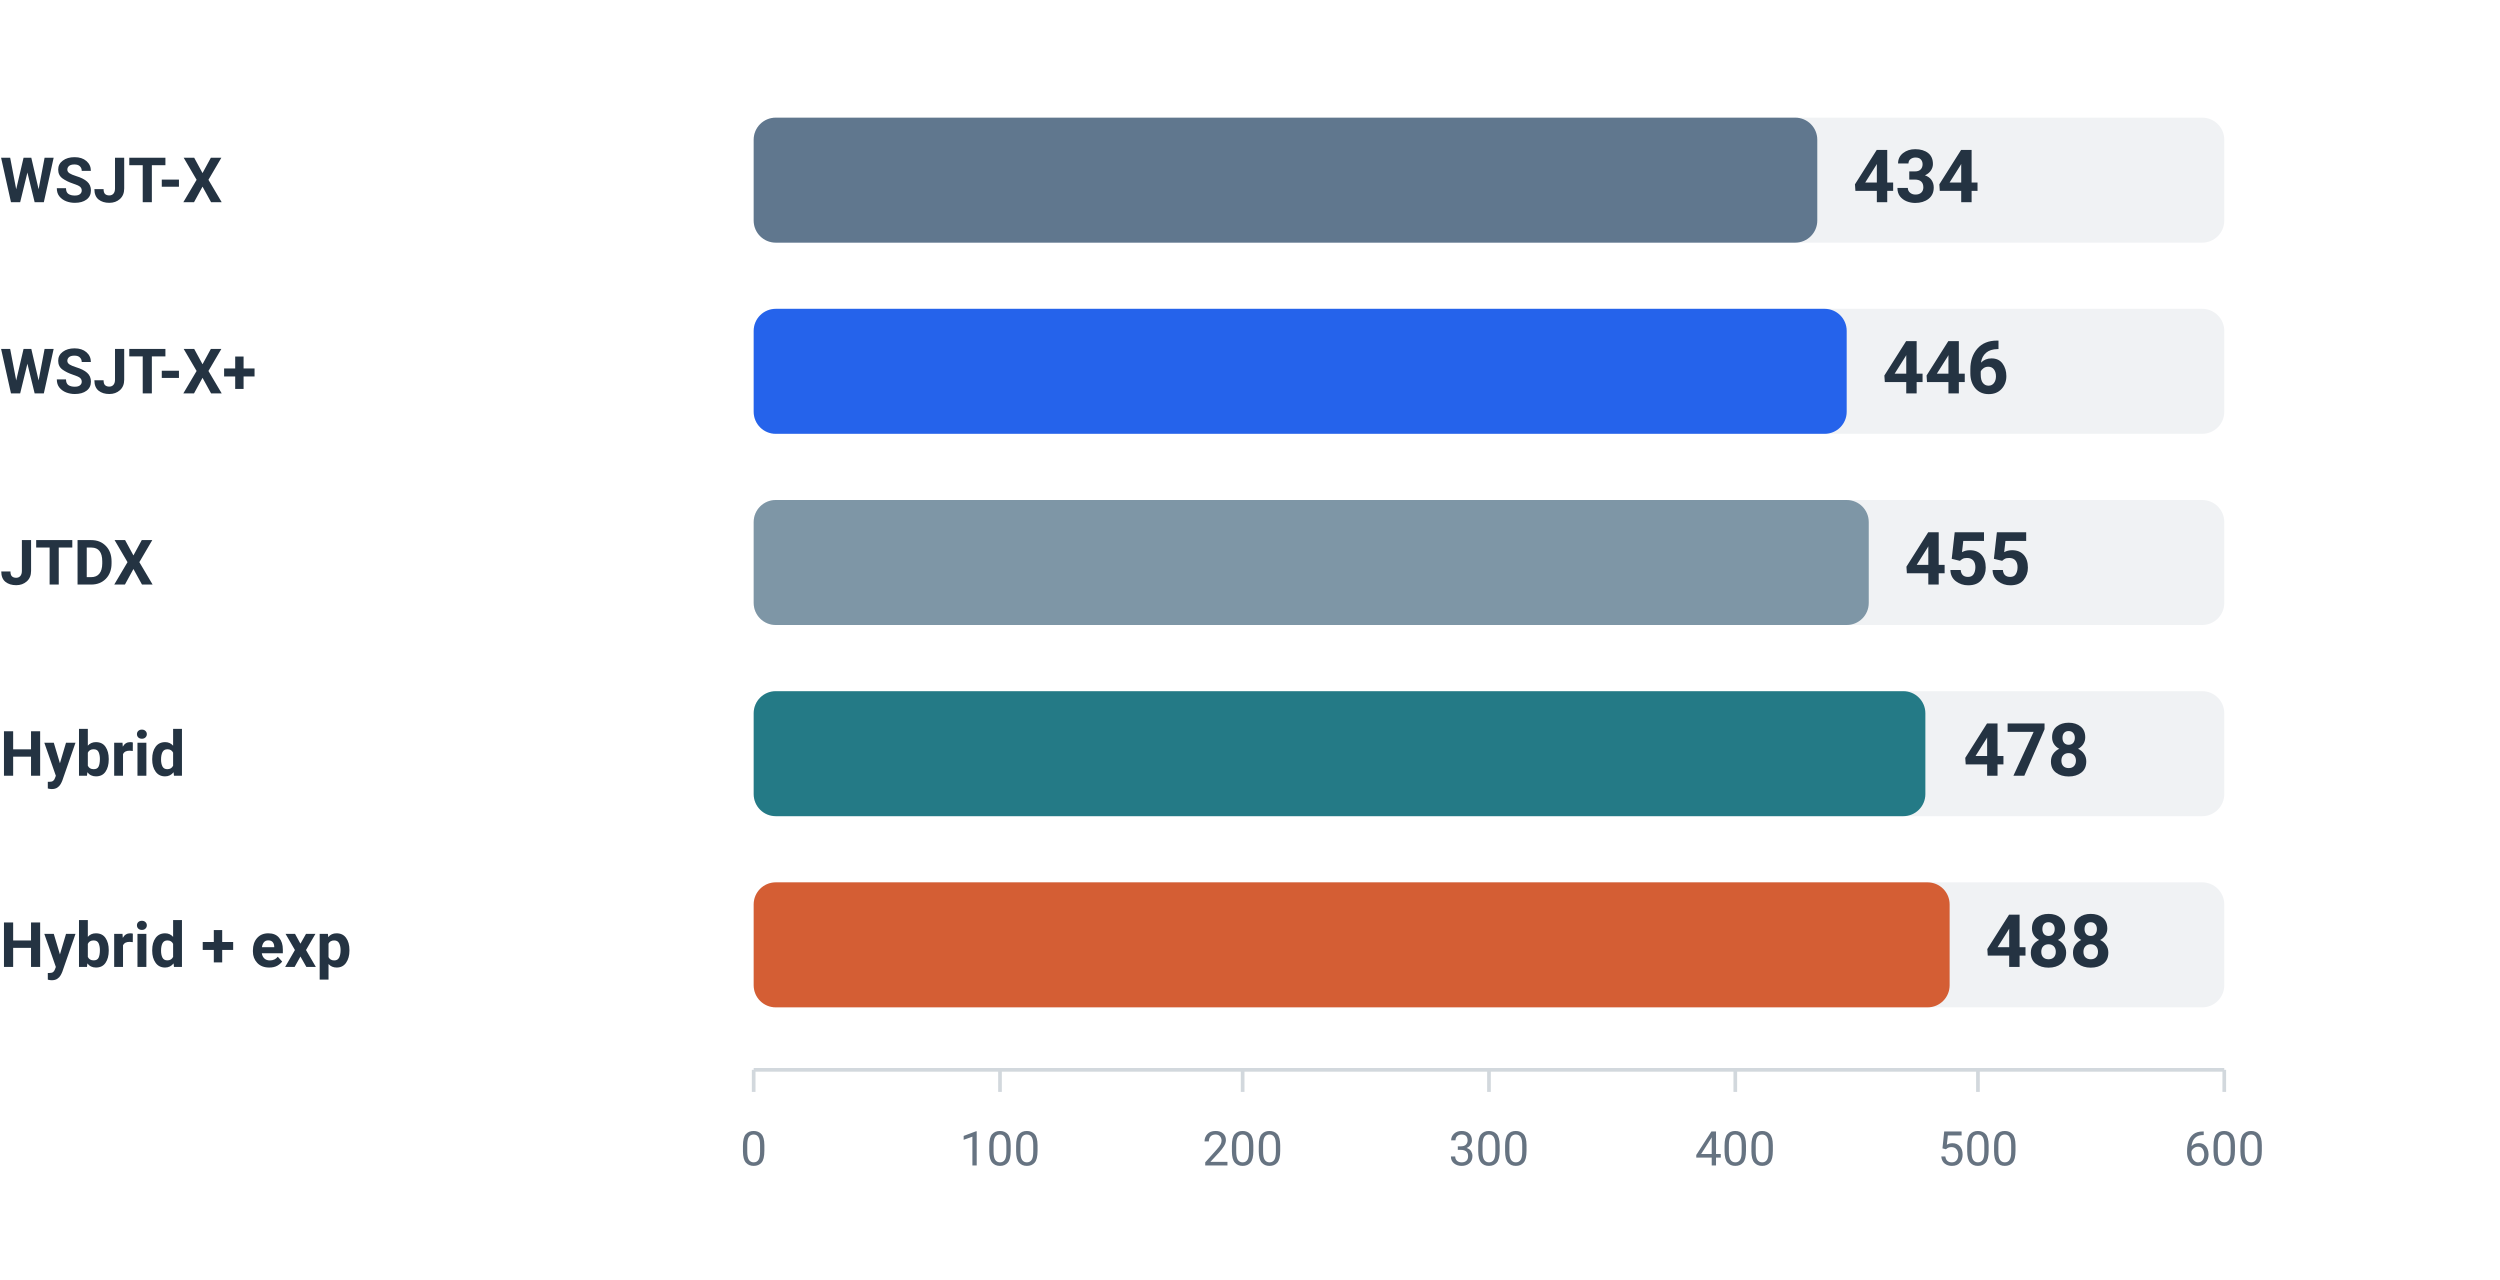
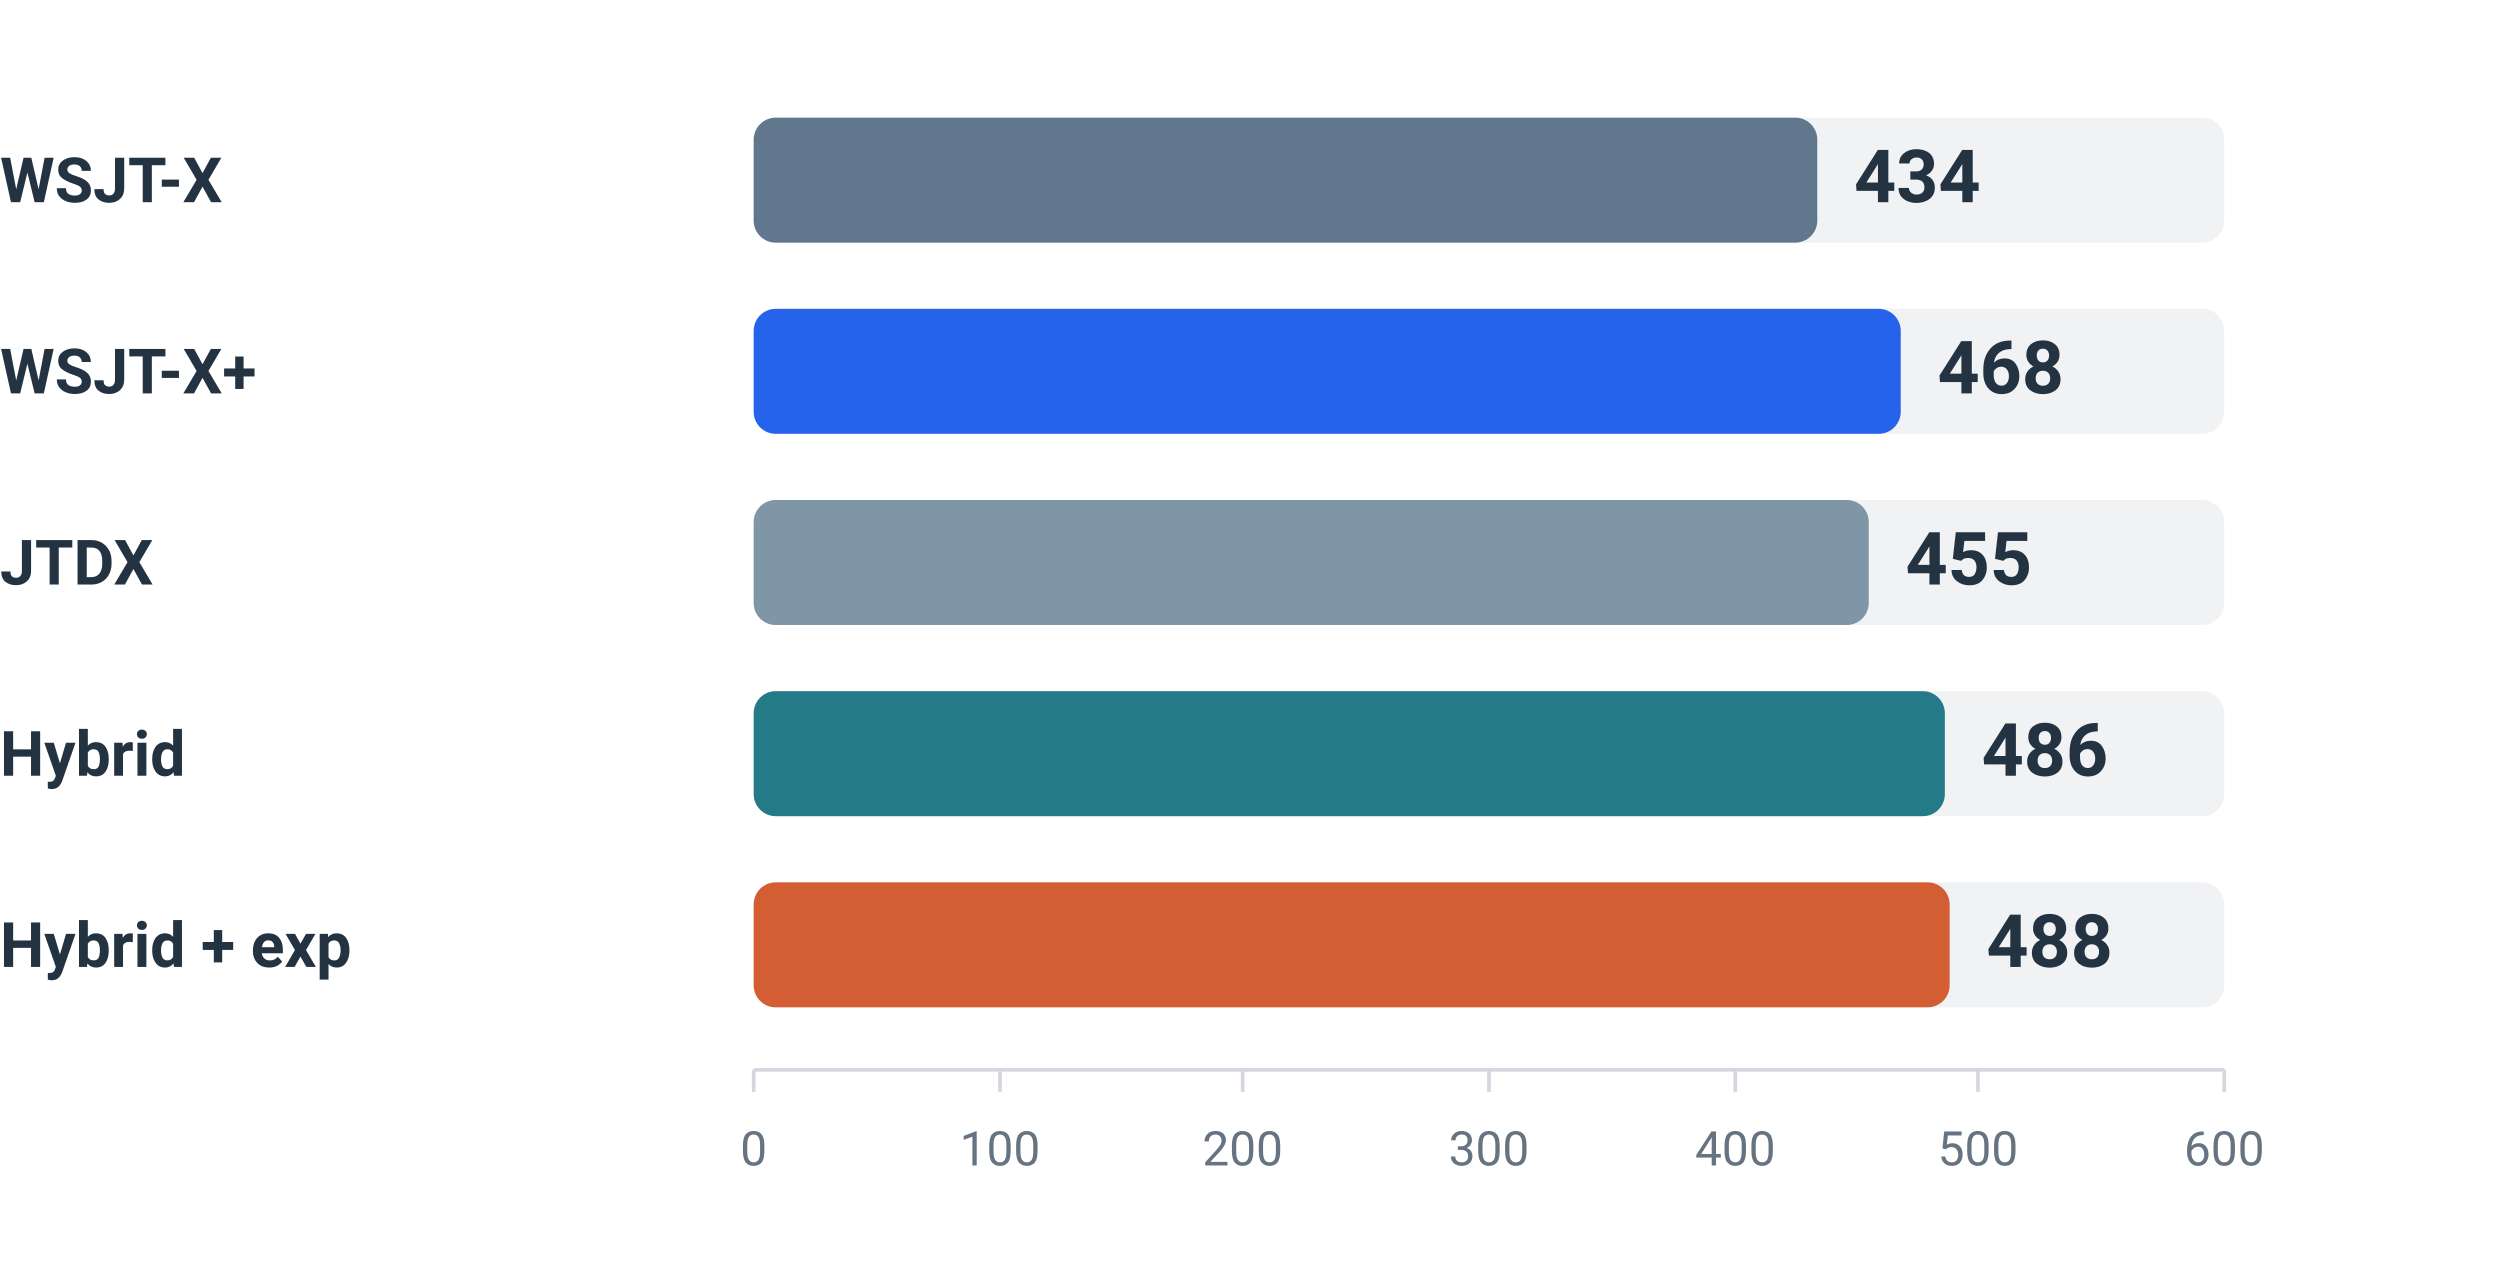
<svg xmlns="http://www.w3.org/2000/svg" viewBox="0 0 680 348" role="img" aria-labelledby="title description">
  <style>
    text { font-family: system-ui, -apple-system, BlinkMacSystemFont, "Segoe UI", Roboto, "Noto Sans", "Liberation Sans", Arial, sans-serif; fill: #243342; }
    .label { font-size: 17px; font-weight: 600; }
    .value { font-size: 20px; font-weight: 700; }
    .axis { font-size: 13px; fill: #667381; }
  </style>
  <g aria-hidden="true">
    <rect x="205" y="32" width="400" height="34" rx="6" fill="#f0f2f4" />
    <rect x="205" y="84" width="400" height="34" rx="6" fill="#f0f2f4" />
    <rect x="205" y="136" width="400" height="34" rx="6" fill="#f0f2f4" />
    <rect x="205" y="188" width="400" height="34" rx="6" fill="#f0f2f4" />
    <rect x="205" y="240" width="400" height="34" rx="6" fill="#f0f2f4" />
    <rect x="205" y="32" width="289.3" height="34" rx="6" fill="#60778e" />
-     <rect x="205" y="84" width="297.3" height="34" rx="6" fill="#2563eb" />
+     <rect x="205" y="84" width="312.0" height="34" rx="6" fill="#2563eb" />
    <rect x="205" y="136" width="303.3" height="34" rx="6" fill="#7e96a6" />
-     <rect x="205" y="188" width="318.7" height="34" rx="6" fill="#247a86" />
+     <rect x="205" y="188" width="324.0" height="34" rx="6" fill="#247a86" />
    <rect x="205" y="240" width="325.3" height="34" rx="6" fill="#d45e34" />
    <text class="label" x="0" y="55">WSJT-X</text>
    <text class="label" x="0" y="107">WSJT-X+</text>
    <text class="label" x="0" y="159">JTDX</text>
    <text class="label" x="0" y="211">Hybrid</text>
    <text class="label" x="0" y="263">Hybrid + exp</text>
-     <text class="value" x="504" y="55">434</text>
-     <text class="value" x="512" y="107">446</text>
-     <text class="value" x="518" y="159">455</text>
-     <text class="value" x="534" y="211">478</text>
-     <text class="value" x="540" y="263">488</text>
+     <text class="value" x="504.3" y="55">434</text>
+     <text class="value" x="527.0" y="107">468</text>
+     <text class="value" x="518.3" y="159">455</text>
+     <text class="value" x="539.0" y="211">486</text>
+     <text class="value" x="540.3" y="263">488</text>
    <path d="M205 291H605" stroke="#d2d8dd" />
    <path d="M205 291v6M272 291v6M338 291v6M405 291v6M472 291v6M538 291v6M605 291v6" stroke="#d2d8dd" />
    <text class="axis" x="205" y="317" text-anchor="middle">0</text>
    <text class="axis" x="272" y="317" text-anchor="middle">100</text>
    <text class="axis" x="338" y="317" text-anchor="middle">200</text>
    <text class="axis" x="405" y="317" text-anchor="middle">300</text>
    <text class="axis" x="472" y="317" text-anchor="middle">400</text>
    <text class="axis" x="538" y="317" text-anchor="middle">500</text>
    <text class="axis" x="605" y="317" text-anchor="middle">600</text>
  </g>
</svg>
